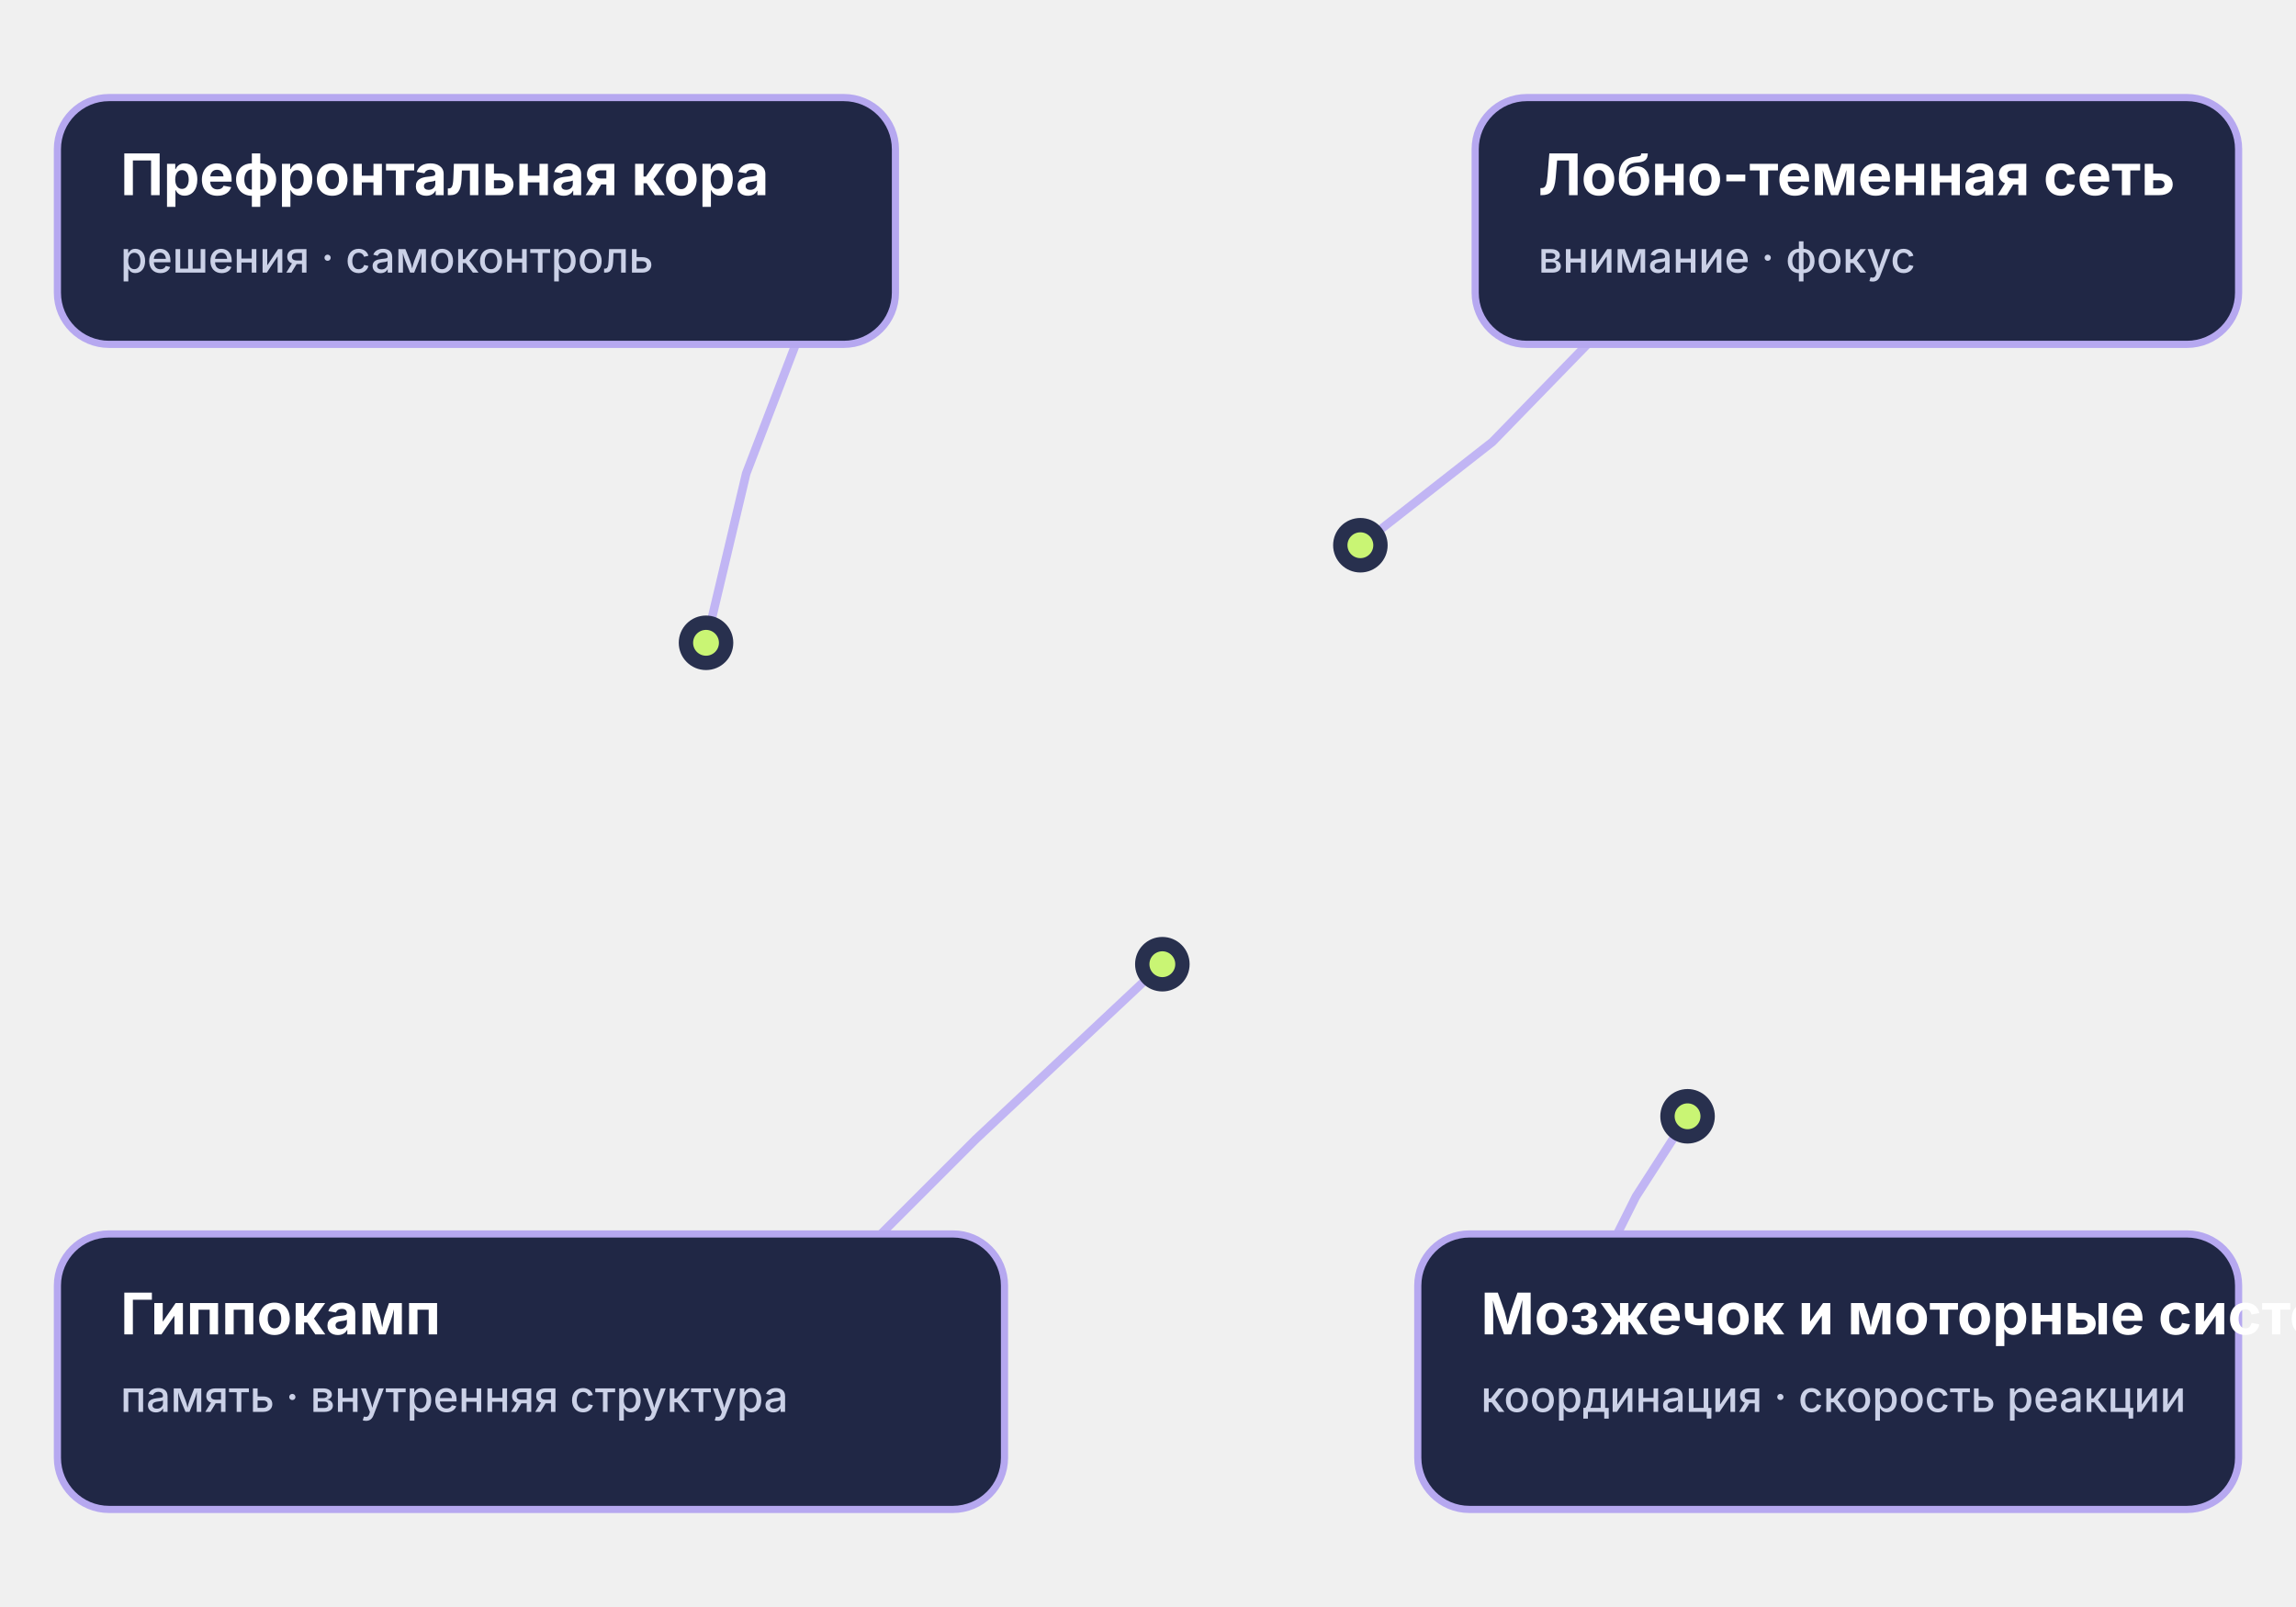
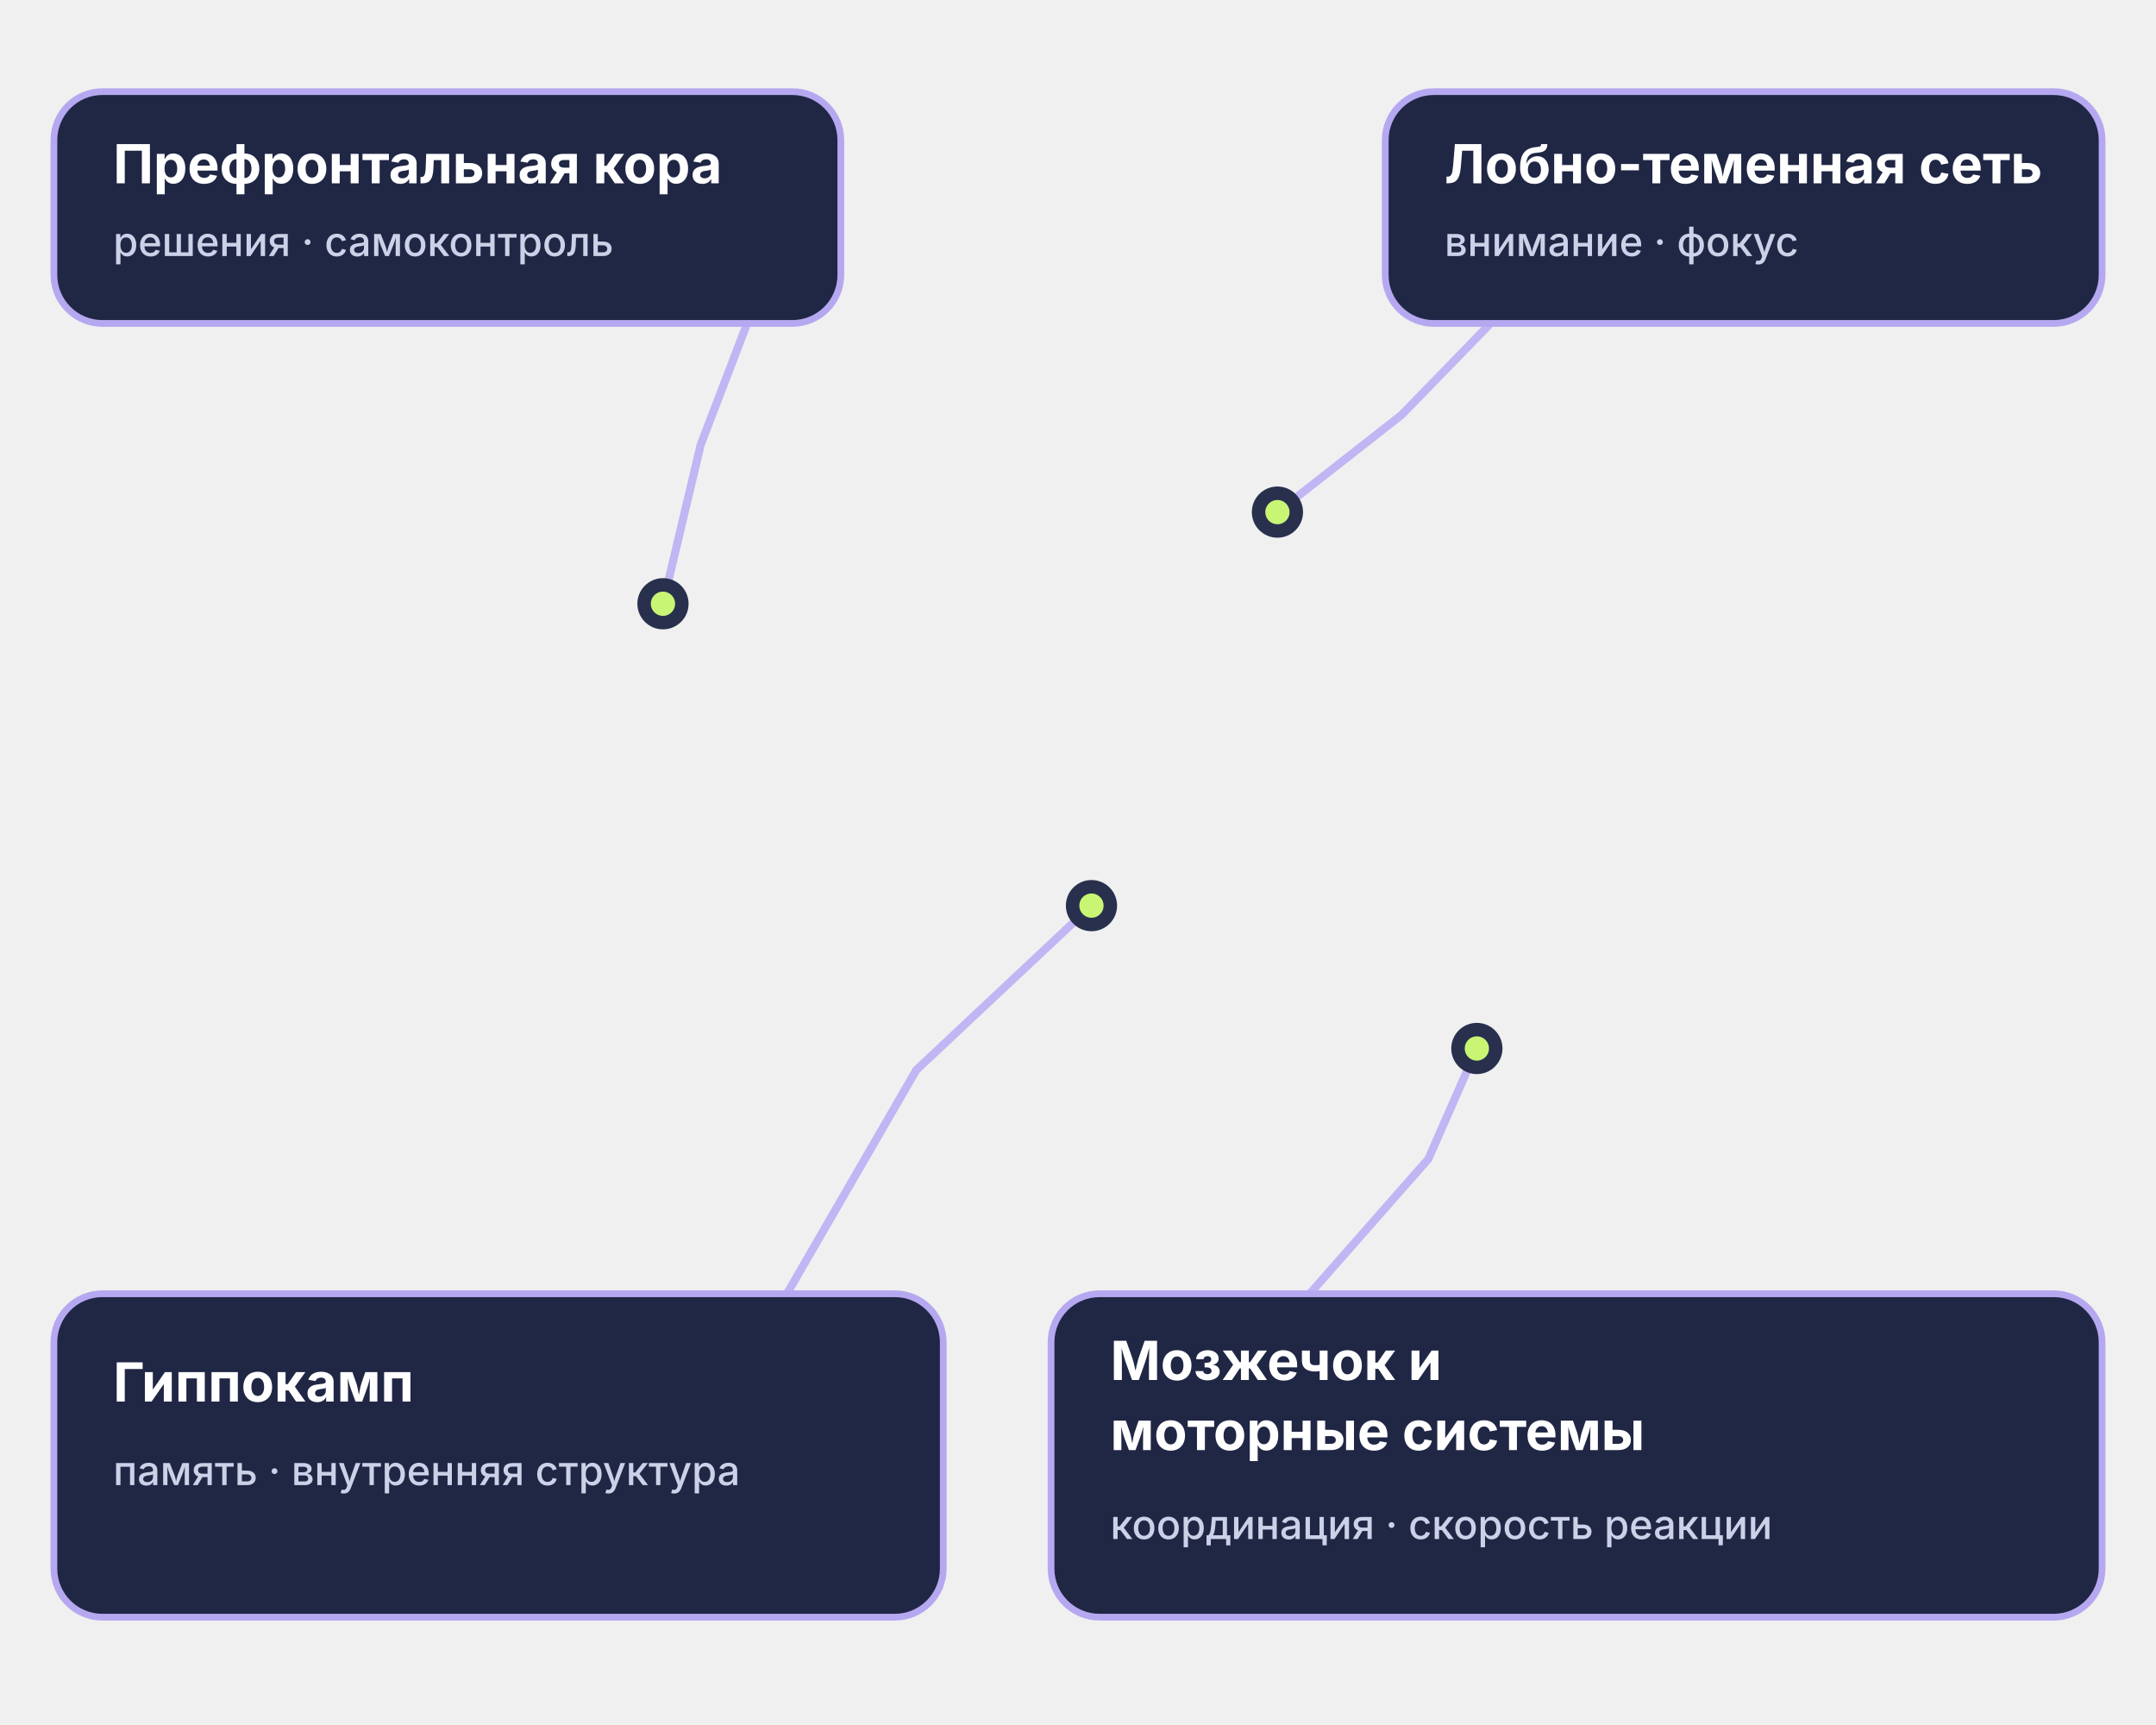
- <svg xmlns="http://www.w3.org/2000/svg" viewBox="0 0 800 560">
+ <svg xmlns="http://www.w3.org/2000/svg" viewBox="0 0 800 640">
  <style>.box{fill:#202745;stroke:#b6a8f0;stroke-width:2.5}.line{fill:none;stroke:#c1b5f4;stroke-width:3;stroke-linecap:round}.dot{fill:#c9f574;stroke:#28304e;stroke-width:5}.title{fill:#fff;font:700 20px Inter,Arial,sans-serif}.copy{fill:#cbd1e7;font:500 15px Inter,Arial,sans-serif}</style>
  <g>
    <path class="line" d="M278 118 L260 165 L246 224" />
    <circle class="dot" cx="246" cy="224" r="7" />
    <rect class="box" x="20" y="34" width="292" height="86" rx="18" />
    <text class="title" x="42" y="68">Префронтальная кора</text>
    <text class="copy" x="42" y="95">решения · самоконтроль</text>
  </g>
  <g>
    <path class="line" d="M555 118 L520 154 L474 190" />
    <circle class="dot" cx="474" cy="190" r="7" />
    <rect class="box" x="514" y="34" width="266" height="86" rx="18" />
    <text class="title" x="536" y="68">Лобно-теменная сеть</text>
    <text class="copy" x="536" y="95">внимание · фокус</text>
  </g>
  <g>
-     <path class="line" d="M292 445 L340 397 L405 336" />
+     <path class="line" d="M292 480 L340 397 L405 336" />
    <circle class="dot" cx="405" cy="336" r="7" />
-     <rect class="box" x="20" y="430" width="330" height="96" rx="18" />
-     <text class="title" x="42" y="465">Гиппокамп</text>
-     <text class="copy" x="42" y="492">память · внутренняя структура</text>
+     <rect class="box" x="20" y="480" width="330" height="120" rx="18" />
+     <text class="title" x="42" y="520">Гиппокамп</text>
+     <text class="copy" x="42" y="551">память · внутренняя структура</text>
  </g>
  <g>
-     <path class="line" d="M555 447 L570 417 L588 389" />
-     <circle class="dot" cx="588" cy="389" r="7" />
-     <rect class="box" x="494" y="430" width="286" height="96" rx="18" />
-     <text class="title" x="516" y="465">Мозжечок и моторные системы</text>
-     <text class="copy" x="516" y="492">координация · скорость реакции</text>
+     <path class="line" d="M486 480 L530 430 L548 389" />
+     <circle class="dot" cx="548" cy="389" r="7" />
+     <rect class="box" x="390" y="480" width="390" height="120" rx="18" />
+     <text class="title" x="412" y="512">
+       <tspan x="412">Мозжечок и</tspan>
+       <tspan x="412" dy="26">моторные системы</tspan>
+     </text>
+     <text class="copy" x="412" y="571">координация · скорость реакции</text>
  </g>
</svg>
